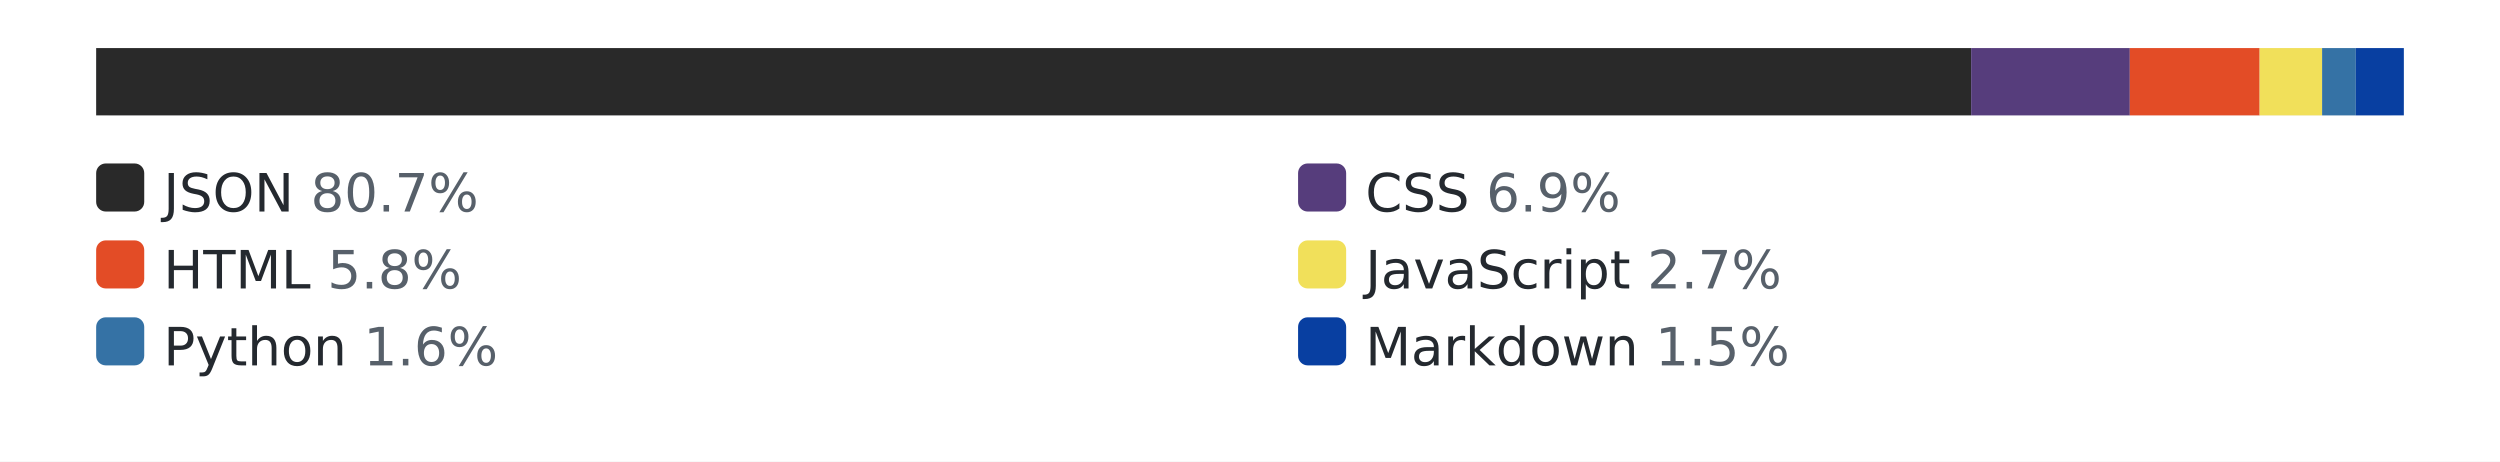
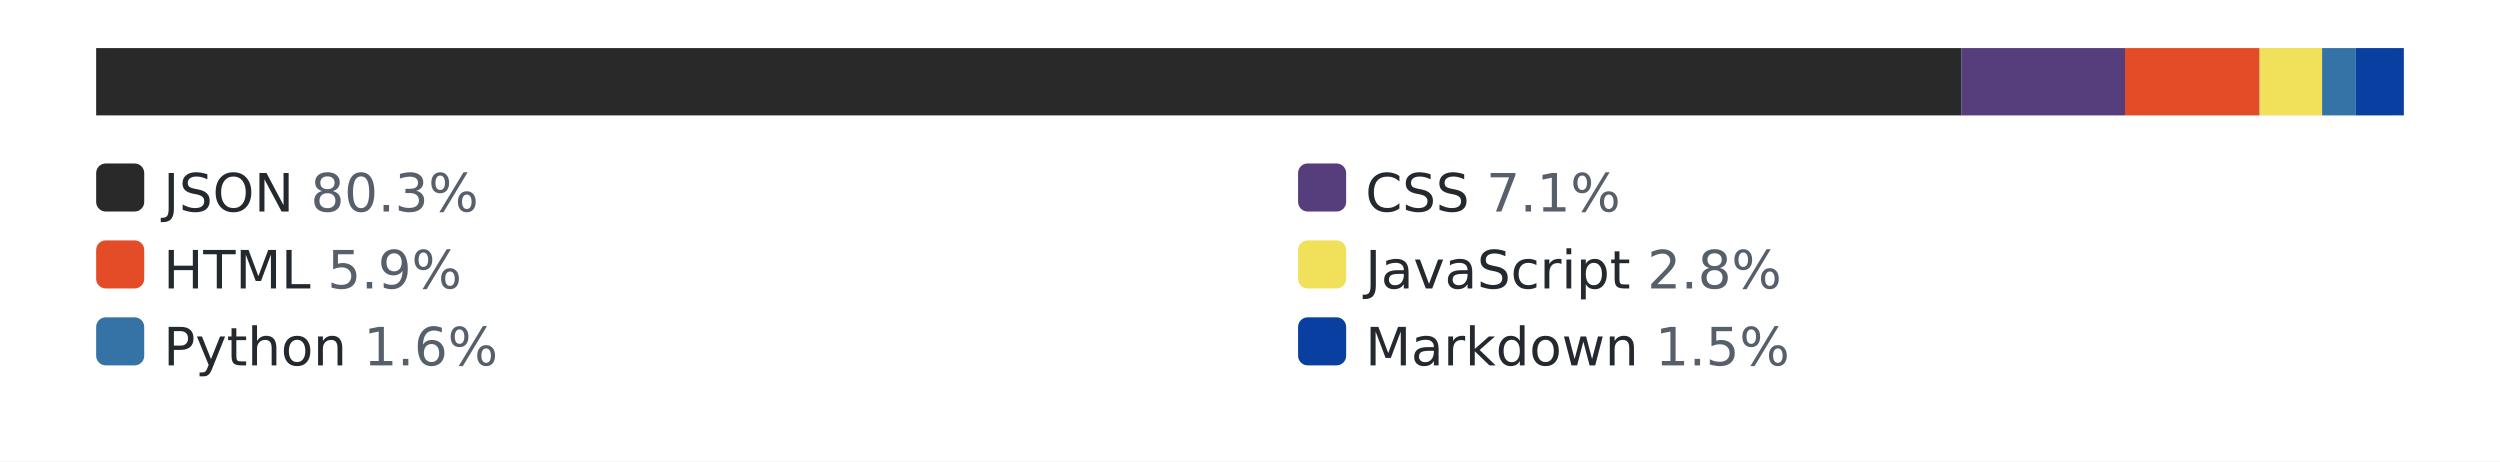
<svg xmlns="http://www.w3.org/2000/svg" width="520" height="96" role="img" aria-label="languages by lines of code">
  <style>.bg{fill:#ffffff}.track{fill:#eaecef}.lbl{fill:#24292f}.pct{fill:#57606a}@media (prefers-color-scheme: dark){.bg{fill:#0d1117}.track{fill:#30363d}.lbl{fill:#e6edf3}.pct{fill:#8b949e}}</style>
  <rect class="bg" width="520" height="96" />
  <rect class="track" x="20" y="10" width="480" height="14" rx="3" />
-   <rect x="20" y="10" width="390" height="14" fill="#292929" />
-   <rect x="410" y="10" width="33" height="14" fill="#563d7c" />
-   <rect x="443" y="10" width="27" height="14" fill="#e34c26" />
+   <rect x="20" y="10" width="388" height="14" fill="#292929" />
+   <rect x="408" y="10" width="34" height="14" fill="#563d7c" />
+   <rect x="442" y="10" width="28" height="14" fill="#e34c26" />
  <rect x="470" y="10" width="13" height="14" fill="#f1e05a" />
  <rect x="483" y="10" width="7" height="14" fill="#3572A5" />
  <rect x="490" y="10" width="10" height="14" fill="#083fa1" />
  <rect x="20" y="34" width="10" height="10" rx="2" fill="#292929" />
-   <text x="34" y="44" font-family="Verdana,Geneva,DejaVu Sans,sans-serif" font-size="11" class="lbl">JSON <tspan class="pct">80.7%</tspan>
+   <text x="34" y="44" font-family="Verdana,Geneva,DejaVu Sans,sans-serif" font-size="11" class="lbl">JSON <tspan class="pct">80.3%</tspan>
  </text>
  <rect x="270" y="34" width="10" height="10" rx="2" fill="#563d7c" />
-   <text x="284" y="44" font-family="Verdana,Geneva,DejaVu Sans,sans-serif" font-size="11" class="lbl">CSS <tspan class="pct">6.9%</tspan>
+   <text x="284" y="44" font-family="Verdana,Geneva,DejaVu Sans,sans-serif" font-size="11" class="lbl">CSS <tspan class="pct">7.1%</tspan>
  </text>
  <rect x="20" y="50" width="10" height="10" rx="2" fill="#e34c26" />
-   <text x="34" y="60" font-family="Verdana,Geneva,DejaVu Sans,sans-serif" font-size="11" class="lbl">HTML <tspan class="pct">5.8%</tspan>
+   <text x="34" y="60" font-family="Verdana,Geneva,DejaVu Sans,sans-serif" font-size="11" class="lbl">HTML <tspan class="pct">5.9%</tspan>
  </text>
  <rect x="270" y="50" width="10" height="10" rx="2" fill="#f1e05a" />
-   <text x="284" y="60" font-family="Verdana,Geneva,DejaVu Sans,sans-serif" font-size="11" class="lbl">JavaScript <tspan class="pct">2.7%</tspan>
+   <text x="284" y="60" font-family="Verdana,Geneva,DejaVu Sans,sans-serif" font-size="11" class="lbl">JavaScript <tspan class="pct">2.8%</tspan>
  </text>
  <rect x="20" y="66" width="10" height="10" rx="2" fill="#3572A5" />
  <text x="34" y="76" font-family="Verdana,Geneva,DejaVu Sans,sans-serif" font-size="11" class="lbl">Python <tspan class="pct">1.6%</tspan>
  </text>
  <rect x="270" y="66" width="10" height="10" rx="2" fill="#083fa1" />
  <text x="284" y="76" font-family="Verdana,Geneva,DejaVu Sans,sans-serif" font-size="11" class="lbl">Markdown <tspan class="pct">1.5%</tspan>
  </text>
</svg>
